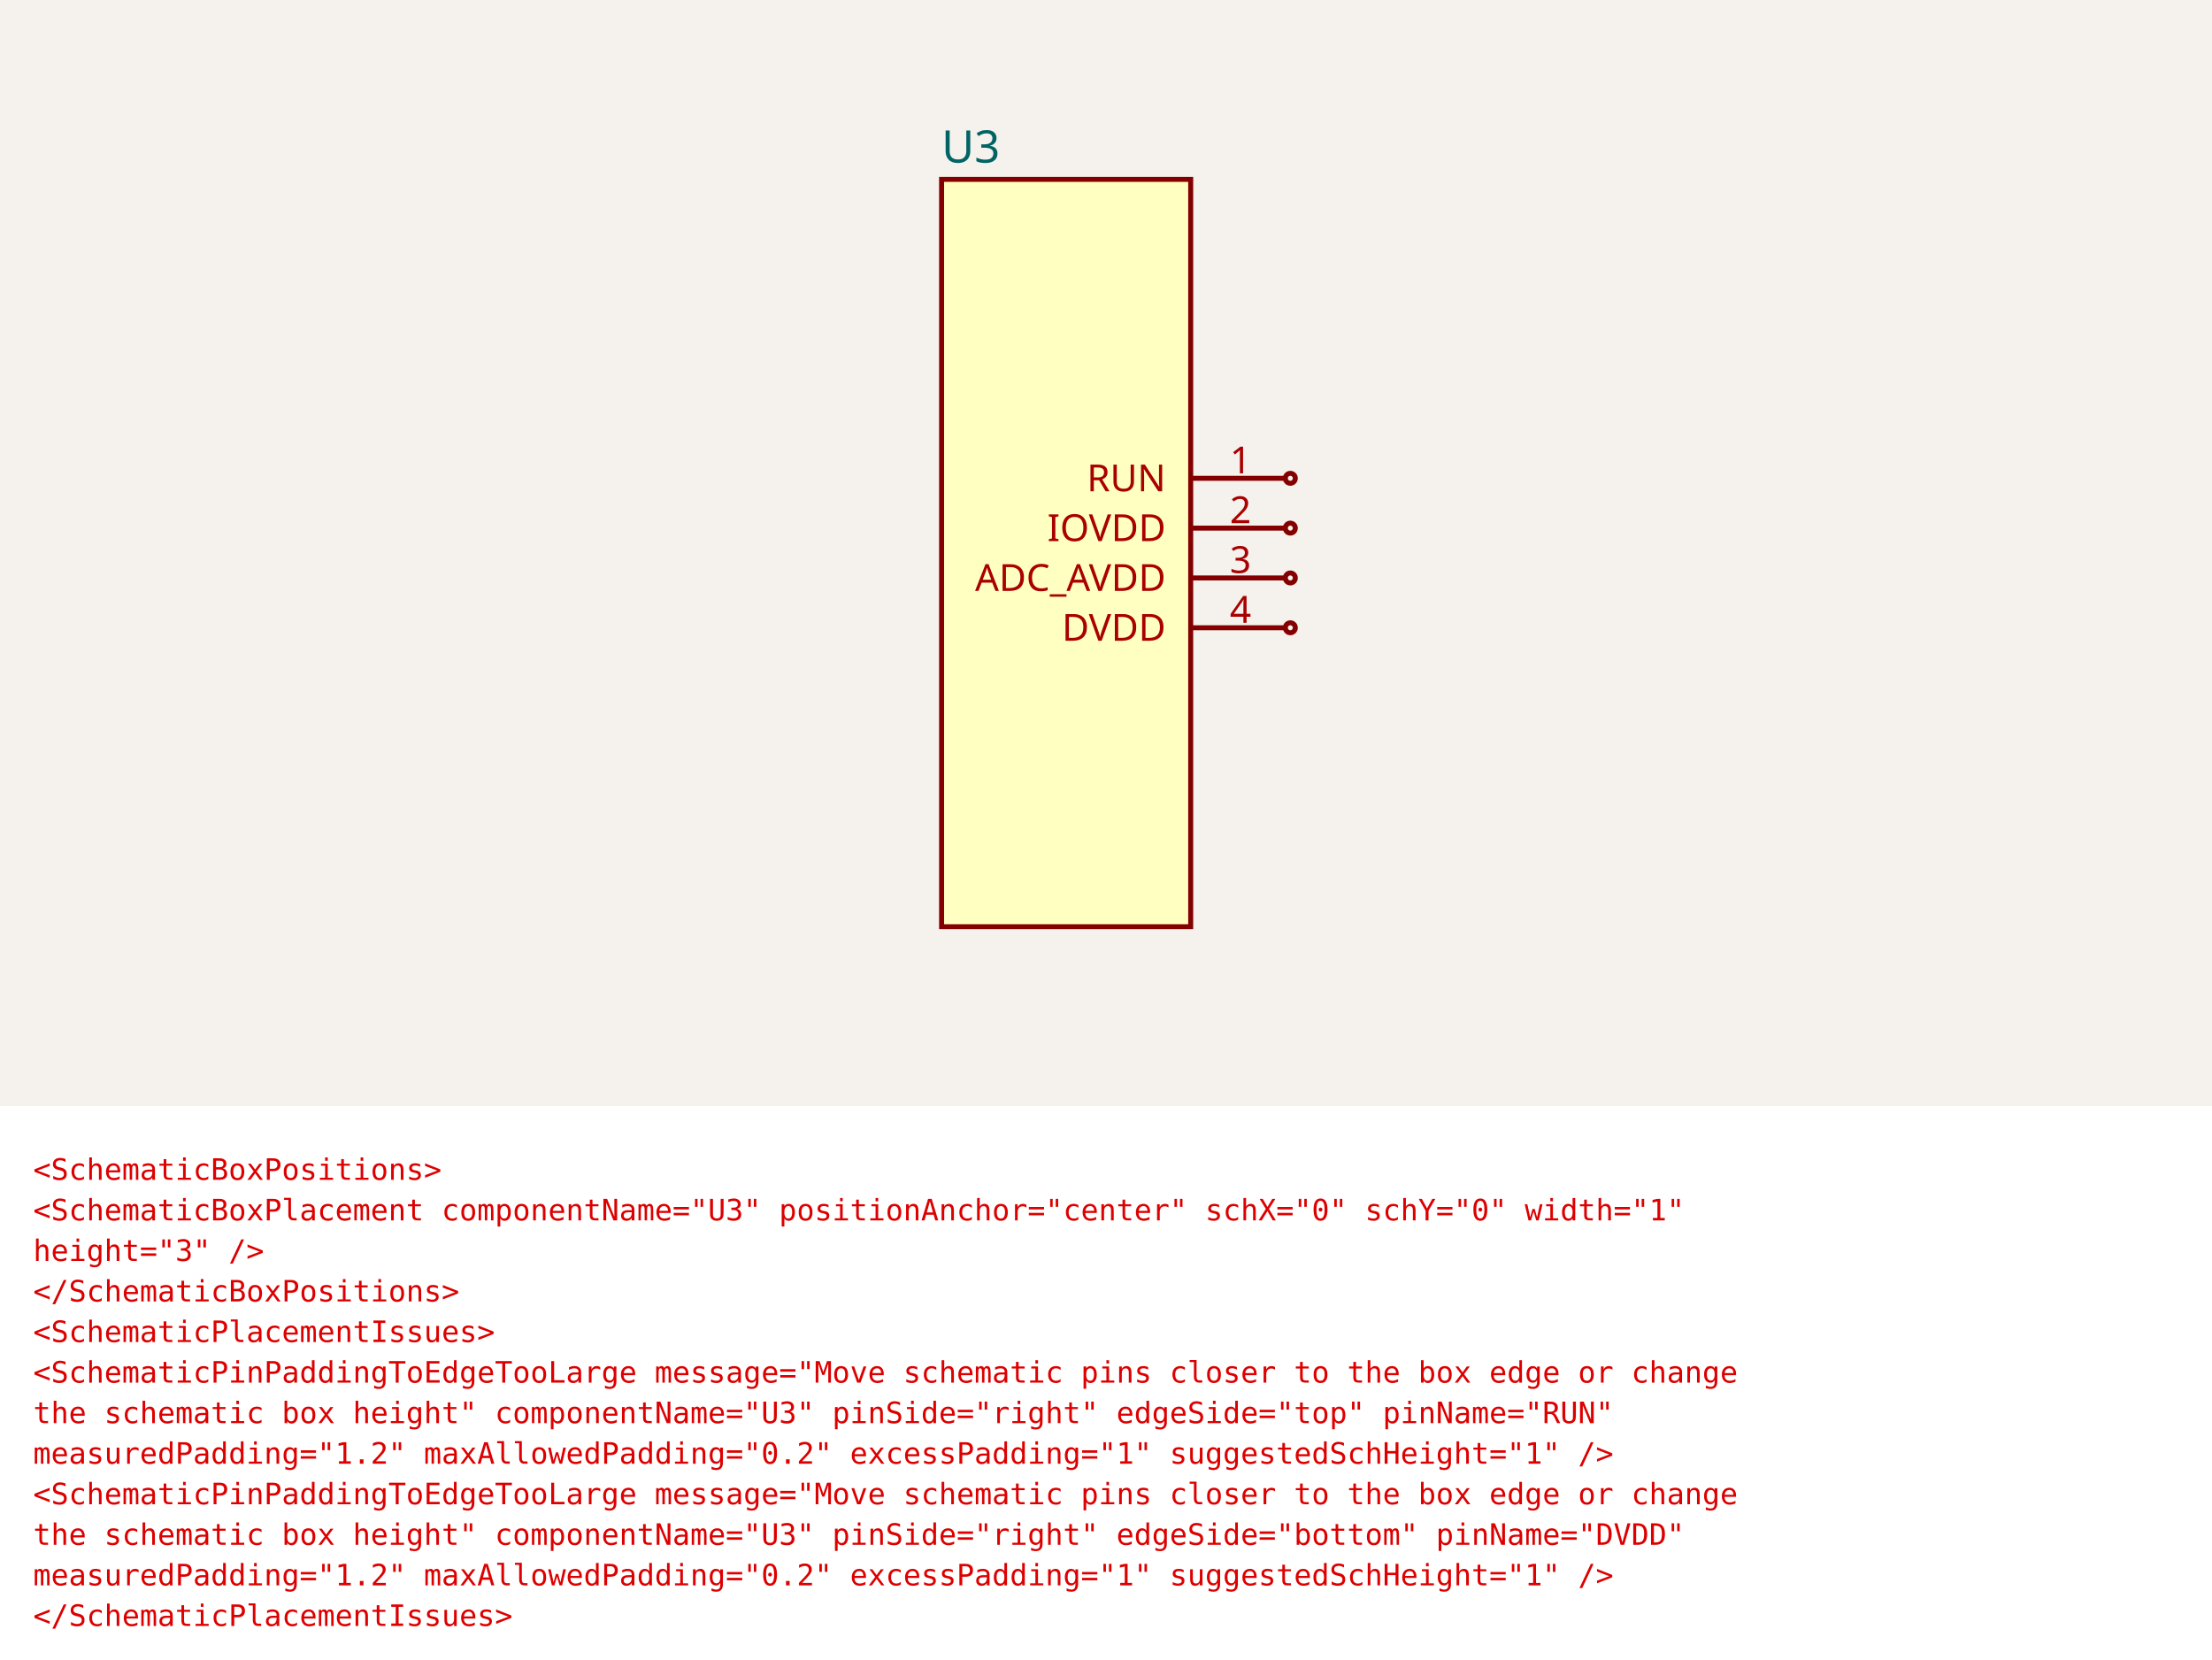
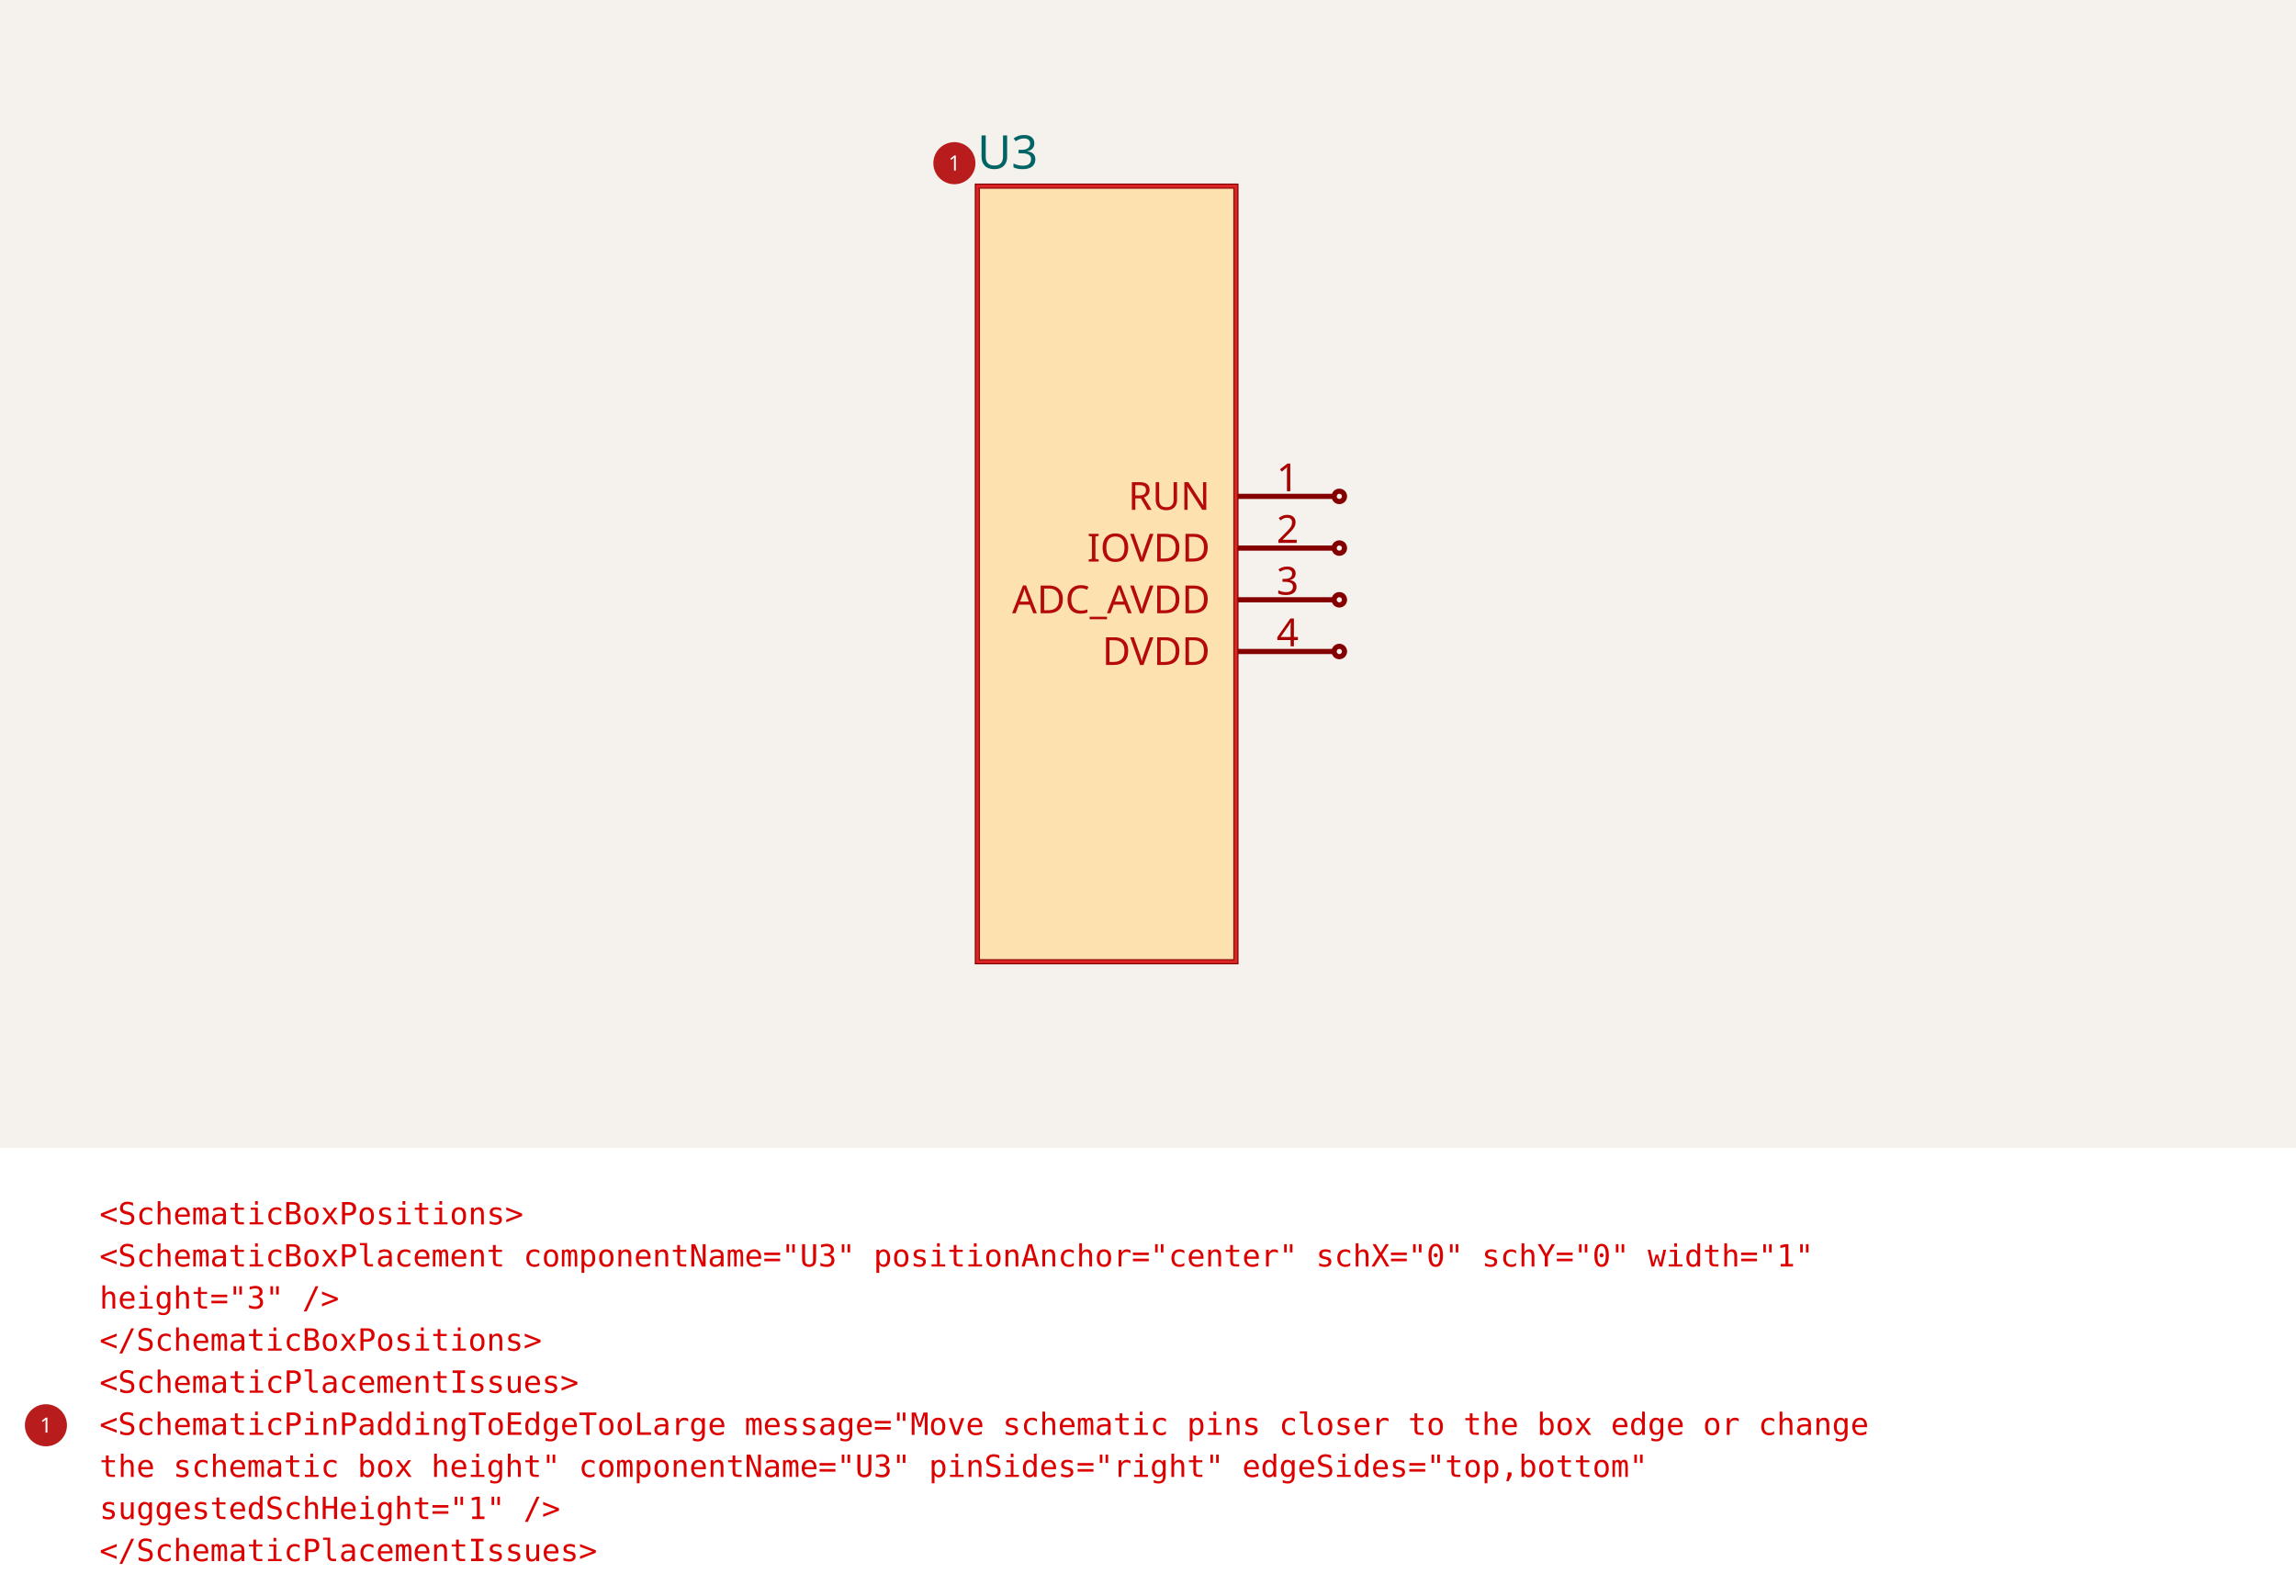
- <svg xmlns="http://www.w3.org/2000/svg" width="1200" height="900" viewBox="0 0 1200 900" role="img" aria-label="schematic analysis fixture">
+ <svg xmlns="http://www.w3.org/2000/svg" width="1200" height="834" viewBox="0 0 1200 834" role="img" aria-label="schematic analysis fixture">
  <g transform="translate(0, 0)">
    <style>
              .boundary { fill: rgb(245, 241, 237); }
              .schematic-boundary { fill: none; stroke: #fff; }
              .component { fill: none; stroke: rgb(132, 0, 0); }
              .chip { fill: rgb(255, 255, 194); stroke: rgb(132, 0, 0); }
              .component-pin { fill: none; stroke: rgb(132, 0, 0); }
              /* Basic per-trace hover fallback */
              .trace:hover {
                filter: invert(1);
              }
              .trace:hover .trace-crossing-outline {
                opacity: 0;
              }
              .trace:hover .trace-junction {
                filter: invert(1);
              }
              /* Net-hover highlighting: when a trace or its overlays are hovered,
                 invert color for all traces (base + overlays) sharing the same
                 subcircuit connectivity key. Also hide crossing outline during hover. */

              .text { font-family: sans-serif; fill: rgb(0, 150, 0); }
              .pin-number { fill: rgb(169, 0, 0); }
              .port-label { fill: rgb(0, 100, 100); }
              .component-name { fill: rgb(0, 100, 100); }

            </style>
    <rect class="boundary" x="0" y="0" width="1200" height="600" />
    <g class="sch-component" data-circuit-json-type="schematic_component" data-schematic-component-id="schematic_component_0">
      <rect class="component chip sch-component-body" x="510.811" y="97.297" width="135.135" height="405.405" stroke-width="2.703px" fill="rgb(255, 255, 194)" stroke="rgb(132, 0, 0)" />
      <rect class="component-overlay sch-component-overlay" x="510.811" y="97.297" width="135.135" height="405.405" fill="transparent" />
      <text class="sch-text" x="510.811" y="520.27" fill="#006464" text-anchor="start" dominant-baseline="middle" font-family="sans-serif" font-size="24.324px" transform="rotate(0, 510.8108, 520.2703)" />
      <text class="sch-text" x="510.811" y="79.73" fill="#006464" text-anchor="start" dominant-baseline="middle" font-family="sans-serif" font-size="24.324px" transform="rotate(0, 510.8108, 79.72973)">U3</text>
      <line class="component-pin sch-component-pin sch-port-line" x1="645.946" y1="259.459" x2="697.297" y2="259.459" stroke-width="2.703px" />
      <g class="sch-port" data-schematic-port-id="source_port_0">
        <circle class="component-pin sch-component-pin sch-port-terminal" cx="700" cy="259.459" r="2.703" stroke-width="2.703px" />
        <rect x="697.297" y="256.757" width="5.405" height="5.405" opacity="0" />
      </g>
      <text class="pin-number sch-pin-number" x="672.973" y="256.757" style="font-family: sans-serif;" fill="rgb(169, 0, 0)" text-anchor="middle" dominant-baseline="auto" font-size="20.27px" transform="">1</text>
      <text class="pin-number sch-pin-label" x="632.432" y="259.459" style="font-family: sans-serif;" fill="rgb(169, 0, 0)" text-anchor="end" dominant-baseline="middle" font-size="20.27px" transform="">RUN</text>
      <line class="component-pin sch-component-pin sch-port-line" x1="645.946" y1="286.486" x2="697.297" y2="286.486" stroke-width="2.703px" />
      <g class="sch-port" data-schematic-port-id="source_port_1">
        <circle class="component-pin sch-component-pin sch-port-terminal" cx="700" cy="286.486" r="2.703" stroke-width="2.703px" />
        <rect x="697.297" y="283.784" width="5.405" height="5.405" opacity="0" />
      </g>
      <text class="pin-number sch-pin-number" x="672.973" y="283.784" style="font-family: sans-serif;" fill="rgb(169, 0, 0)" text-anchor="middle" dominant-baseline="auto" font-size="20.27px" transform="">2</text>
      <text class="pin-number sch-pin-label" x="632.432" y="286.486" style="font-family: sans-serif;" fill="rgb(169, 0, 0)" text-anchor="end" dominant-baseline="middle" font-size="20.27px" transform="">IOVDD</text>
      <line class="component-pin sch-component-pin sch-port-line" x1="645.946" y1="313.514" x2="697.297" y2="313.514" stroke-width="2.703px" />
      <g class="sch-port" data-schematic-port-id="source_port_2">
        <circle class="component-pin sch-component-pin sch-port-terminal" cx="700" cy="313.514" r="2.703" stroke-width="2.703px" />
        <rect x="697.297" y="310.811" width="5.405" height="5.405" opacity="0" />
      </g>
      <text class="pin-number sch-pin-number" x="672.973" y="310.811" style="font-family: sans-serif;" fill="rgb(169, 0, 0)" text-anchor="middle" dominant-baseline="auto" font-size="20.27px" transform="">3</text>
      <text class="pin-number sch-pin-label" x="632.432" y="313.514" style="font-family: sans-serif;" fill="rgb(169, 0, 0)" text-anchor="end" dominant-baseline="middle" font-size="20.27px" transform="">ADC_AVDD</text>
      <line class="component-pin sch-component-pin sch-port-line" x1="645.946" y1="340.541" x2="697.297" y2="340.541" stroke-width="2.703px" />
      <g class="sch-port" data-schematic-port-id="source_port_3">
        <circle class="component-pin sch-component-pin sch-port-terminal" cx="700" cy="340.541" r="2.703" stroke-width="2.703px" />
        <rect x="697.297" y="337.838" width="5.405" height="5.405" opacity="0" />
      </g>
      <text class="pin-number sch-pin-number" x="672.973" y="337.838" style="font-family: sans-serif;" fill="rgb(169, 0, 0)" text-anchor="middle" dominant-baseline="auto" font-size="20.27px" transform="">4</text>
      <text class="pin-number sch-pin-label" x="632.432" y="340.541" style="font-family: sans-serif;" fill="rgb(169, 0, 0)" text-anchor="end" dominant-baseline="middle" font-size="20.27px" transform="">DVDD</text>
    </g>
    <g class="schematic-port-hover sch-port-hover" data-schematic-port-id="source_port_0">
      <circle cx="700" cy="259.459" r="5.405" fill="red" opacity="0" />
    </g>
    <g class="schematic-port-hover sch-port-hover" data-schematic-port-id="source_port_1">
      <circle cx="700" cy="286.486" r="5.405" fill="red" opacity="0" />
    </g>
    <g class="schematic-port-hover sch-port-hover" data-schematic-port-id="source_port_2">
      <circle cx="700" cy="313.514" r="5.405" fill="red" opacity="0" />
    </g>
    <g class="schematic-port-hover sch-port-hover" data-schematic-port-id="source_port_3">
      <circle cx="700" cy="340.541" r="5.405" fill="red" opacity="0" />
    </g>
+     <g class="schematic-issue-highlights">
+       <g data-issue-number="1" data-issue-type="SchematicPinPaddingToEdgeTooLarge" data-schematic-sheet-id="">
+         <rect data-highlight-component-id="schematic_component_0" x="510.811" y="97.297" width="135.135" height="405.405" fill="#ef4444" fill-opacity="0.16" stroke="#dc2626" stroke-width="1.5" />
+         <g class="issue-marker">
+           <circle cx="498.811" cy="85.297" r="11" fill="#b91c1c" />
+           <text x="498.811" y="85.297" dy="0.35em" text-anchor="middle" font-family="sans-serif" font-size="11" fill="white">1</text>
+         </g>
+       </g>
+     </g>
  </g>
  <g transform="translate(0, 600) scale(1, 1) translate(0, 0)">
    <rect width="100%" height="100%" fill="#fff" />
-     <text x="18" y="40" fill="#d00" font-family="Menlo, Consolas, monospace" font-size="16">
-       <tspan x="18" dy="0">&lt;SchematicBoxPositions&gt;</tspan>
-       <tspan x="18" dy="22">&lt;SchematicBoxPlacement componentName="U3" positionAnchor="center" schX="0" schY="0" width="1"</tspan>
-       <tspan x="18" dy="22">  height="3" /&gt;</tspan>
-       <tspan x="18" dy="22">&lt;/SchematicBoxPositions&gt;</tspan>
-       <tspan x="18" dy="22">&lt;SchematicPlacementIssues&gt;</tspan>
-       <tspan x="18" dy="22">&lt;SchematicPinPaddingToEdgeTooLarge message="Move schematic pins closer to the box edge or change</tspan>
-       <tspan x="18" dy="22">  the schematic box height" componentName="U3" pinSide="right" edgeSide="top" pinName="RUN"</tspan>
-       <tspan x="18" dy="22">  measuredPadding="1.2" maxAllowedPadding="0.2" excessPadding="1" suggestedSchHeight="1" /&gt;</tspan>
-       <tspan x="18" dy="22">&lt;SchematicPinPaddingToEdgeTooLarge message="Move schematic pins closer to the box edge or change</tspan>
-       <tspan x="18" dy="22">  the schematic box height" componentName="U3" pinSide="right" edgeSide="bottom" pinName="DVDD"</tspan>
-       <tspan x="18" dy="22">  measuredPadding="1.2" maxAllowedPadding="0.2" excessPadding="1" suggestedSchHeight="1" /&gt;</tspan>
-       <tspan x="18" dy="22">&lt;/SchematicPlacementIssues&gt;</tspan>
+     <text x="52" y="40" fill="#d00" font-family="Menlo, Consolas, monospace" font-size="16">
+       <tspan x="52" dy="0">&lt;SchematicBoxPositions&gt;</tspan>
+       <tspan x="52" dy="22">&lt;SchematicBoxPlacement componentName="U3" positionAnchor="center" schX="0" schY="0" width="1"</tspan>
+       <tspan x="52" dy="22">  height="3" /&gt;</tspan>
+       <tspan x="52" dy="22">&lt;/SchematicBoxPositions&gt;</tspan>
+       <tspan x="52" dy="22">&lt;SchematicPlacementIssues&gt;</tspan>
+       <tspan x="52" dy="22">&lt;SchematicPinPaddingToEdgeTooLarge message="Move schematic pins closer to the box edge or change</tspan>
+       <tspan x="52" dy="22">  the schematic box height" componentName="U3" pinSides="right" edgeSides="top,bottom"</tspan>
+       <tspan x="52" dy="22">  suggestedSchHeight="1" /&gt;</tspan>
+       <tspan x="52" dy="22">&lt;/SchematicPlacementIssues&gt;</tspan>
    </text>
+     <g data-listing-issue-number="1">
+       <circle cx="24" cy="145" r="11" fill="#b91c1c" />
+       <text x="24" y="145" dy="0.35em" text-anchor="middle" font-family="sans-serif" font-size="11" fill="white">1</text>
+     </g>
  </g>
</svg>
